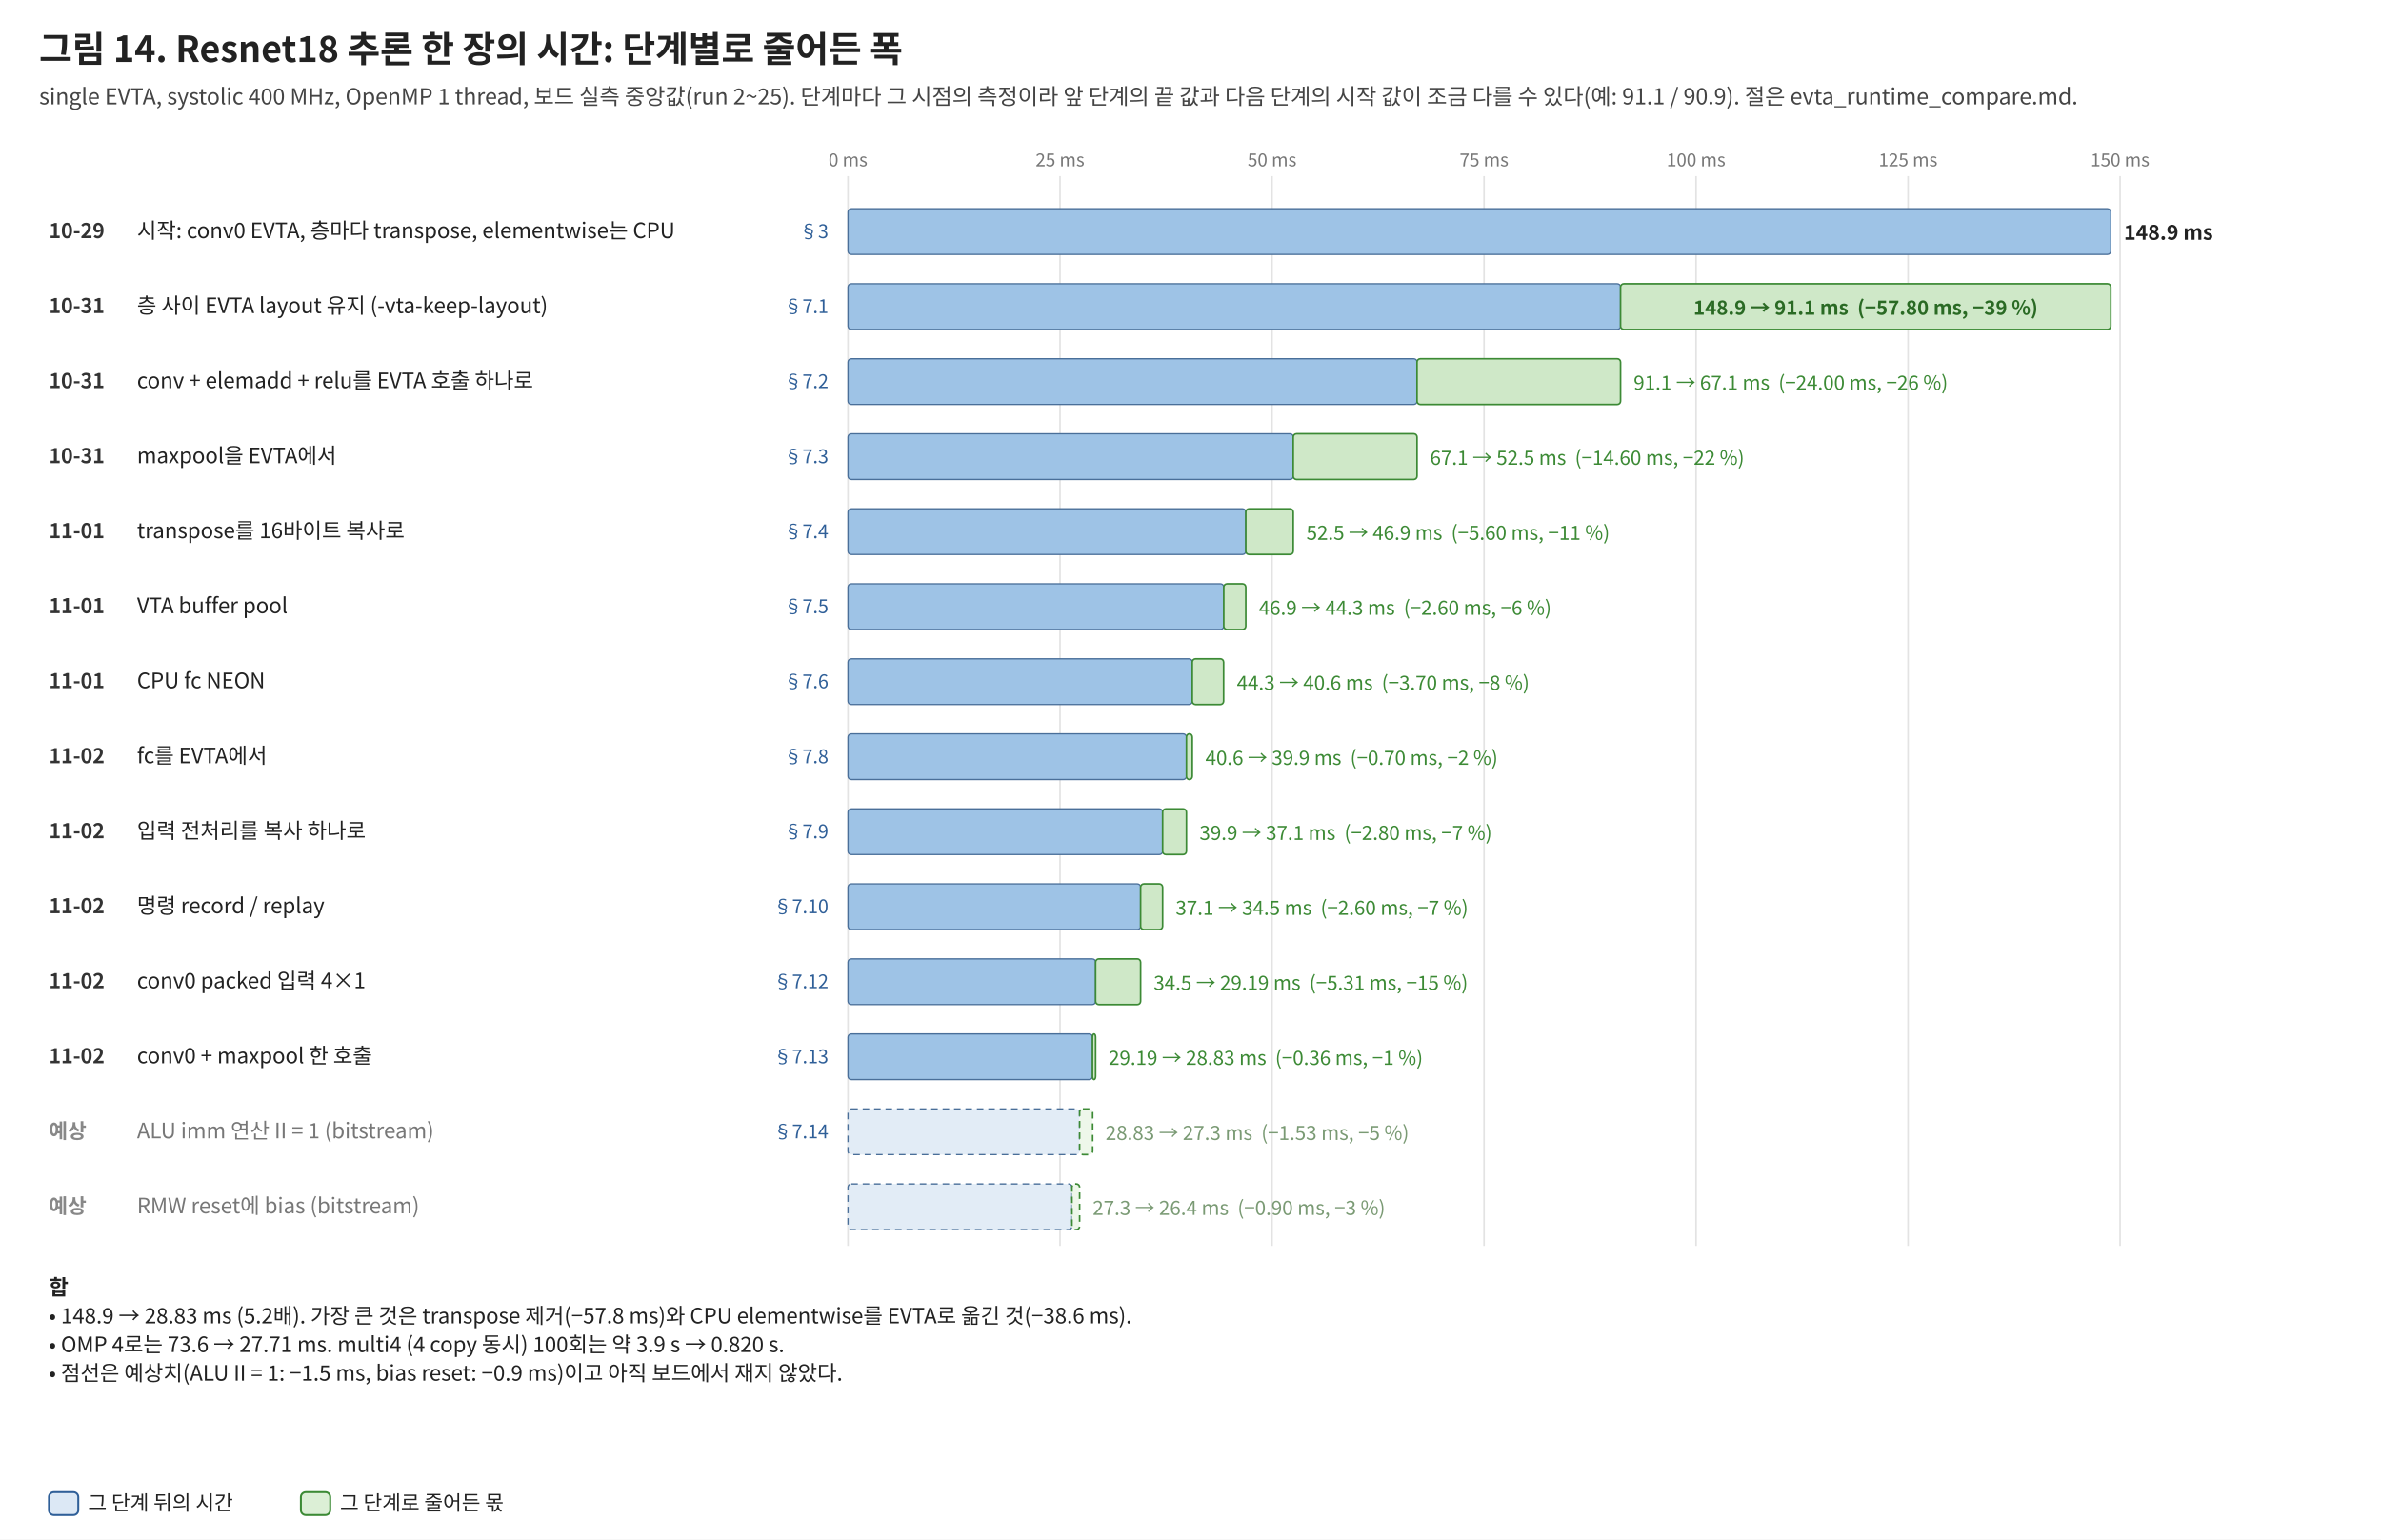
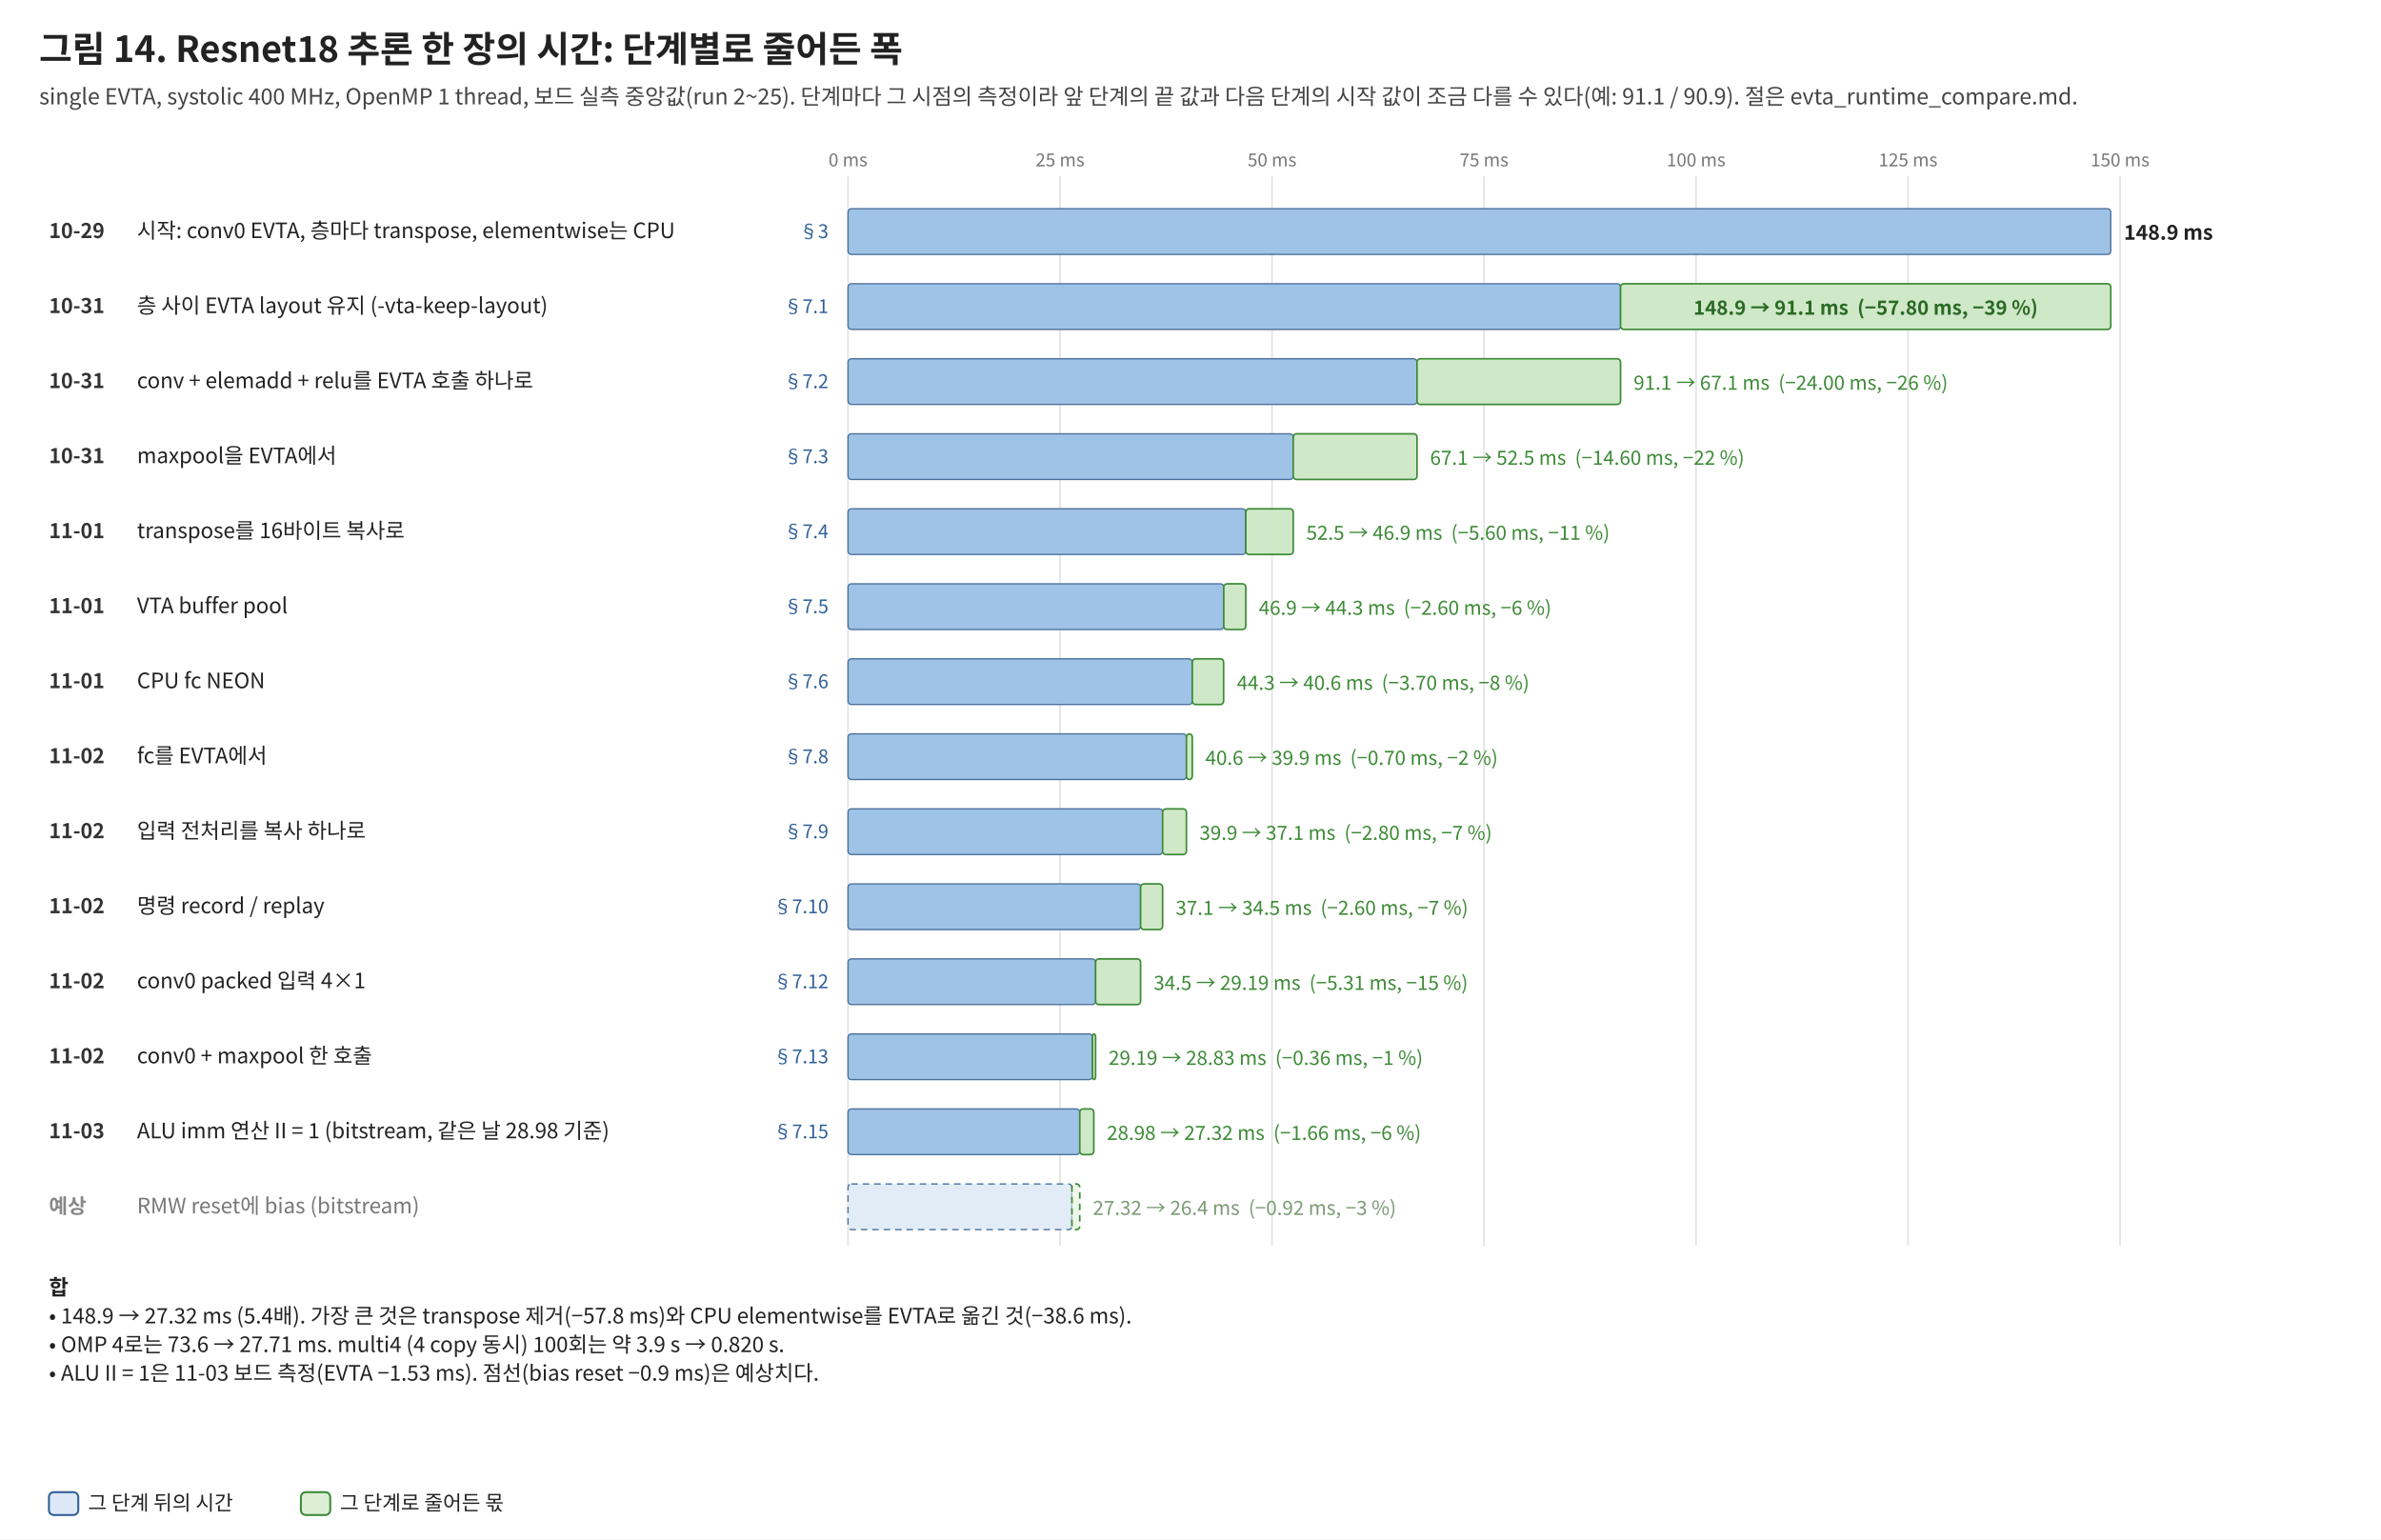
<svg xmlns="http://www.w3.org/2000/svg" width="1460" height="944" viewBox="0 0 1460 944" font-family="'Noto Sans CJK KR', 'Noto Sans KR', 'Malgun Gothic', 'Apple SD Gothic Neo', sans-serif">
  <defs>
    <marker id="ara" viewBox="0 0 10 10" refX="9" refY="5" markerWidth="7" markerHeight="7" orient="auto-start-reverse">
      <path d="M0,0 L10,5 L0,10 z" fill="#333333" />
    </marker>
    <marker id="arb" viewBox="0 0 10 10" refX="9" refY="5" markerWidth="7" markerHeight="7" orient="auto-start-reverse">
      <path d="M0,0 L10,5 L0,10 z" fill="#2f5f98" />
    </marker>
    <marker id="aro" viewBox="0 0 10 10" refX="9" refY="5" markerWidth="7" markerHeight="7" orient="auto-start-reverse">
      <path d="M0,0 L10,5 L0,10 z" fill="#c06a10" />
    </marker>
    <marker id="arg" viewBox="0 0 10 10" refX="9" refY="5" markerWidth="7" markerHeight="7" orient="auto-start-reverse">
      <path d="M0,0 L10,5 L0,10 z" fill="#3c8a35" />
    </marker>
    <marker id="arr" viewBox="0 0 10 10" refX="9" refY="5" markerWidth="7" markerHeight="7" orient="auto-start-reverse">
      <path d="M0,0 L10,5 L0,10 z" fill="#c0392b" />
    </marker>
    <marker id="arp" viewBox="0 0 10 10" refX="9" refY="5" markerWidth="7" markerHeight="7" orient="auto-start-reverse">
      <path d="M0,0 L10,5 L0,10 z" fill="#6d4596" />
    </marker>
    <marker id="ary" viewBox="0 0 10 10" refX="9" refY="5" markerWidth="7" markerHeight="7" orient="auto-start-reverse">
      <path d="M0,0 L10,5 L0,10 z" fill="#9a7b00" />
    </marker>
    <marker id="ark" viewBox="0 0 10 10" refX="9" refY="5" markerWidth="7" markerHeight="7" orient="auto-start-reverse">
      <path d="M0,0 L10,5 L0,10 z" fill="#888888" />
    </marker>
  </defs>
  <rect x="0.0" y="0.0" width="1460.0" height="944.0" rx="0" fill="#ffffff" stroke="none" stroke-width="1.2" />
  <text x="24.0" y="38.0" font-family="'Noto Sans CJK KR', 'Noto Sans KR', 'Malgun Gothic', 'Apple SD Gothic Neo', sans-serif" font-size="22" text-anchor="start" font-weight="bold" fill="#222222" xml:space="preserve">그림 14. Resnet18 추론 한 장의 시간: 단계별로 줄어든 폭</text>
  <text x="24.0" y="64.0" font-family="'Noto Sans CJK KR', 'Noto Sans KR', 'Malgun Gothic', 'Apple SD Gothic Neo', sans-serif" font-size="13.5" text-anchor="start" font-weight="normal" fill="#444444" xml:space="preserve">single EVTA, systolic 400 MHz, OpenMP 1 thread, 보드 실측 중앙값(run 2~25). 단계마다 그 시점의 측정이라 앞 단계의 끝 값과 다음 단계의 시작 값이 조금 다를 수 있다(예: 91.1 / 90.9). 절은 evta_runtime_compare.md.</text>
  <line x1="520.0" y1="108.0" x2="520.0" y2="764.0" stroke="#e3e3e3" stroke-width="1" />
  <text x="520.0" y="102.0" font-family="'Noto Sans CJK KR', 'Noto Sans KR', 'Malgun Gothic', 'Apple SD Gothic Neo', sans-serif" font-size="11" text-anchor="middle" font-weight="normal" fill="#777777" xml:space="preserve">0 ms</text>
  <line x1="650.0" y1="108.0" x2="650.0" y2="764.0" stroke="#e3e3e3" stroke-width="1" />
  <text x="650.0" y="102.0" font-family="'Noto Sans CJK KR', 'Noto Sans KR', 'Malgun Gothic', 'Apple SD Gothic Neo', sans-serif" font-size="11" text-anchor="middle" font-weight="normal" fill="#777777" xml:space="preserve">25 ms</text>
  <line x1="780.0" y1="108.0" x2="780.0" y2="764.0" stroke="#e3e3e3" stroke-width="1" />
  <text x="780.0" y="102.0" font-family="'Noto Sans CJK KR', 'Noto Sans KR', 'Malgun Gothic', 'Apple SD Gothic Neo', sans-serif" font-size="11" text-anchor="middle" font-weight="normal" fill="#777777" xml:space="preserve">50 ms</text>
  <line x1="910.0" y1="108.0" x2="910.0" y2="764.0" stroke="#e3e3e3" stroke-width="1" />
  <text x="910.0" y="102.0" font-family="'Noto Sans CJK KR', 'Noto Sans KR', 'Malgun Gothic', 'Apple SD Gothic Neo', sans-serif" font-size="11" text-anchor="middle" font-weight="normal" fill="#777777" xml:space="preserve">75 ms</text>
  <line x1="1040.0" y1="108.0" x2="1040.0" y2="764.0" stroke="#e3e3e3" stroke-width="1" />
  <text x="1040.0" y="102.0" font-family="'Noto Sans CJK KR', 'Noto Sans KR', 'Malgun Gothic', 'Apple SD Gothic Neo', sans-serif" font-size="11" text-anchor="middle" font-weight="normal" fill="#777777" xml:space="preserve">100 ms</text>
  <line x1="1170.0" y1="108.0" x2="1170.0" y2="764.0" stroke="#e3e3e3" stroke-width="1" />
  <text x="1170.0" y="102.0" font-family="'Noto Sans CJK KR', 'Noto Sans KR', 'Malgun Gothic', 'Apple SD Gothic Neo', sans-serif" font-size="11" text-anchor="middle" font-weight="normal" fill="#777777" xml:space="preserve">125 ms</text>
  <line x1="1300.0" y1="108.0" x2="1300.0" y2="764.0" stroke="#e3e3e3" stroke-width="1" />
  <text x="1300.0" y="102.0" font-family="'Noto Sans CJK KR', 'Noto Sans KR', 'Malgun Gothic', 'Apple SD Gothic Neo', sans-serif" font-size="11" text-anchor="middle" font-weight="normal" fill="#777777" xml:space="preserve">150 ms</text>
  <text x="30.0" y="146.0" font-family="'Noto Sans CJK KR', 'Noto Sans KR', 'Malgun Gothic', 'Apple SD Gothic Neo', sans-serif" font-size="12.5" text-anchor="start" font-weight="bold" fill="#333333" xml:space="preserve">10-29</text>
  <text x="84.0" y="146.0" font-family="'Noto Sans CJK KR', 'Noto Sans KR', 'Malgun Gothic', 'Apple SD Gothic Neo', sans-serif" font-size="13" text-anchor="start" font-weight="normal" fill="#222222" xml:space="preserve">시작: conv0 EVTA, 층마다 transpose, elementwise는 CPU</text>
  <text x="508.0" y="146.0" font-family="'Noto Sans CJK KR', 'Noto Sans KR', 'Malgun Gothic', 'Apple SD Gothic Neo', sans-serif" font-size="11.5" text-anchor="end" font-weight="normal" fill="#2f5f98" xml:space="preserve">§3</text>
  <rect x="520.0" y="128.0" width="774.3" height="28.0" rx="2" fill="#9ec3e6" stroke="#4a6f99" stroke-width="0.8" />
  <text x="1302.3" y="147.0" font-family="'Noto Sans CJK KR', 'Noto Sans KR', 'Malgun Gothic', 'Apple SD Gothic Neo', sans-serif" font-size="12.5" text-anchor="start" font-weight="bold" fill="#222222" xml:space="preserve">148.9 ms</text>
  <text x="30.0" y="192.0" font-family="'Noto Sans CJK KR', 'Noto Sans KR', 'Malgun Gothic', 'Apple SD Gothic Neo', sans-serif" font-size="12.5" text-anchor="start" font-weight="bold" fill="#333333" xml:space="preserve">10-31</text>
  <text x="84.0" y="192.0" font-family="'Noto Sans CJK KR', 'Noto Sans KR', 'Malgun Gothic', 'Apple SD Gothic Neo', sans-serif" font-size="13" text-anchor="start" font-weight="normal" fill="#222222" xml:space="preserve">층 사이 EVTA layout 유지 (-vta-keep-layout)</text>
  <text x="508.0" y="192.0" font-family="'Noto Sans CJK KR', 'Noto Sans KR', 'Malgun Gothic', 'Apple SD Gothic Neo', sans-serif" font-size="11.5" text-anchor="end" font-weight="normal" fill="#2f5f98" xml:space="preserve">§7.1</text>
  <rect x="520.0" y="174.0" width="473.7" height="28.0" rx="2" fill="#9ec3e6" stroke="#4a6f99" stroke-width="0.8" />
  <rect x="993.7" y="174.0" width="300.6" height="28.0" rx="2" fill="#cfe8c8" stroke="#3c8a35" stroke-width="1" />
  <text x="1144.0" y="193.0" font-family="'Noto Sans CJK KR', 'Noto Sans KR', 'Malgun Gothic', 'Apple SD Gothic Neo', sans-serif" font-size="12" text-anchor="middle" font-weight="bold" fill="#2a6a24" xml:space="preserve">148.9 → 91.1 ms  (−57.80 ms, −39 %)</text>
  <text x="30.0" y="238.0" font-family="'Noto Sans CJK KR', 'Noto Sans KR', 'Malgun Gothic', 'Apple SD Gothic Neo', sans-serif" font-size="12.5" text-anchor="start" font-weight="bold" fill="#333333" xml:space="preserve">10-31</text>
  <text x="84.0" y="238.0" font-family="'Noto Sans CJK KR', 'Noto Sans KR', 'Malgun Gothic', 'Apple SD Gothic Neo', sans-serif" font-size="13" text-anchor="start" font-weight="normal" fill="#222222" xml:space="preserve">conv + elemadd + relu를 EVTA 호출 하나로</text>
  <text x="508.0" y="238.0" font-family="'Noto Sans CJK KR', 'Noto Sans KR', 'Malgun Gothic', 'Apple SD Gothic Neo', sans-serif" font-size="11.5" text-anchor="end" font-weight="normal" fill="#2f5f98" xml:space="preserve">§7.2</text>
  <rect x="520.0" y="220.0" width="348.9" height="28.0" rx="2" fill="#9ec3e6" stroke="#4a6f99" stroke-width="0.8" />
  <rect x="868.9" y="220.0" width="124.8" height="28.0" rx="2" fill="#cfe8c8" stroke="#3c8a35" stroke-width="1" />
  <text x="1001.7" y="239.0" font-family="'Noto Sans CJK KR', 'Noto Sans KR', 'Malgun Gothic', 'Apple SD Gothic Neo', sans-serif" font-size="12" text-anchor="start" font-weight="normal" fill="#3c8a35" xml:space="preserve">91.1 → 67.1 ms  (−24.00 ms, −26 %)</text>
  <text x="30.0" y="284.0" font-family="'Noto Sans CJK KR', 'Noto Sans KR', 'Malgun Gothic', 'Apple SD Gothic Neo', sans-serif" font-size="12.5" text-anchor="start" font-weight="bold" fill="#333333" xml:space="preserve">10-31</text>
  <text x="84.0" y="284.0" font-family="'Noto Sans CJK KR', 'Noto Sans KR', 'Malgun Gothic', 'Apple SD Gothic Neo', sans-serif" font-size="13" text-anchor="start" font-weight="normal" fill="#222222" xml:space="preserve">maxpool을 EVTA에서</text>
  <text x="508.0" y="284.0" font-family="'Noto Sans CJK KR', 'Noto Sans KR', 'Malgun Gothic', 'Apple SD Gothic Neo', sans-serif" font-size="11.5" text-anchor="end" font-weight="normal" fill="#2f5f98" xml:space="preserve">§7.3</text>
  <rect x="520.0" y="266.0" width="273.0" height="28.0" rx="2" fill="#9ec3e6" stroke="#4a6f99" stroke-width="0.8" />
  <rect x="793.0" y="266.0" width="75.9" height="28.0" rx="2" fill="#cfe8c8" stroke="#3c8a35" stroke-width="1" />
  <text x="876.9" y="285.0" font-family="'Noto Sans CJK KR', 'Noto Sans KR', 'Malgun Gothic', 'Apple SD Gothic Neo', sans-serif" font-size="12" text-anchor="start" font-weight="normal" fill="#3c8a35" xml:space="preserve">67.1 → 52.5 ms  (−14.60 ms, −22 %)</text>
  <text x="30.0" y="330.0" font-family="'Noto Sans CJK KR', 'Noto Sans KR', 'Malgun Gothic', 'Apple SD Gothic Neo', sans-serif" font-size="12.5" text-anchor="start" font-weight="bold" fill="#333333" xml:space="preserve">11-01</text>
  <text x="84.0" y="330.0" font-family="'Noto Sans CJK KR', 'Noto Sans KR', 'Malgun Gothic', 'Apple SD Gothic Neo', sans-serif" font-size="13" text-anchor="start" font-weight="normal" fill="#222222" xml:space="preserve">transpose를 16바이트 복사로</text>
  <text x="508.0" y="330.0" font-family="'Noto Sans CJK KR', 'Noto Sans KR', 'Malgun Gothic', 'Apple SD Gothic Neo', sans-serif" font-size="11.5" text-anchor="end" font-weight="normal" fill="#2f5f98" xml:space="preserve">§7.4</text>
  <rect x="520.0" y="312.0" width="243.9" height="28.0" rx="2" fill="#9ec3e6" stroke="#4a6f99" stroke-width="0.8" />
  <rect x="763.9" y="312.0" width="29.1" height="28.0" rx="2" fill="#cfe8c8" stroke="#3c8a35" stroke-width="1" />
  <text x="801.0" y="331.0" font-family="'Noto Sans CJK KR', 'Noto Sans KR', 'Malgun Gothic', 'Apple SD Gothic Neo', sans-serif" font-size="12" text-anchor="start" font-weight="normal" fill="#3c8a35" xml:space="preserve">52.5 → 46.9 ms  (−5.60 ms, −11 %)</text>
  <text x="30.0" y="376.0" font-family="'Noto Sans CJK KR', 'Noto Sans KR', 'Malgun Gothic', 'Apple SD Gothic Neo', sans-serif" font-size="12.5" text-anchor="start" font-weight="bold" fill="#333333" xml:space="preserve">11-01</text>
  <text x="84.0" y="376.0" font-family="'Noto Sans CJK KR', 'Noto Sans KR', 'Malgun Gothic', 'Apple SD Gothic Neo', sans-serif" font-size="13" text-anchor="start" font-weight="normal" fill="#222222" xml:space="preserve">VTA buffer pool</text>
  <text x="508.0" y="376.0" font-family="'Noto Sans CJK KR', 'Noto Sans KR', 'Malgun Gothic', 'Apple SD Gothic Neo', sans-serif" font-size="11.5" text-anchor="end" font-weight="normal" fill="#2f5f98" xml:space="preserve">§7.5</text>
  <rect x="520.0" y="358.0" width="230.4" height="28.0" rx="2" fill="#9ec3e6" stroke="#4a6f99" stroke-width="0.8" />
  <rect x="750.4" y="358.0" width="13.5" height="28.0" rx="2" fill="#cfe8c8" stroke="#3c8a35" stroke-width="1" />
  <text x="771.9" y="377.0" font-family="'Noto Sans CJK KR', 'Noto Sans KR', 'Malgun Gothic', 'Apple SD Gothic Neo', sans-serif" font-size="12" text-anchor="start" font-weight="normal" fill="#3c8a35" xml:space="preserve">46.9 → 44.3 ms  (−2.60 ms, −6 %)</text>
  <text x="30.0" y="422.0" font-family="'Noto Sans CJK KR', 'Noto Sans KR', 'Malgun Gothic', 'Apple SD Gothic Neo', sans-serif" font-size="12.5" text-anchor="start" font-weight="bold" fill="#333333" xml:space="preserve">11-01</text>
  <text x="84.0" y="422.0" font-family="'Noto Sans CJK KR', 'Noto Sans KR', 'Malgun Gothic', 'Apple SD Gothic Neo', sans-serif" font-size="13" text-anchor="start" font-weight="normal" fill="#222222" xml:space="preserve">CPU fc NEON</text>
  <text x="508.0" y="422.0" font-family="'Noto Sans CJK KR', 'Noto Sans KR', 'Malgun Gothic', 'Apple SD Gothic Neo', sans-serif" font-size="11.5" text-anchor="end" font-weight="normal" fill="#2f5f98" xml:space="preserve">§7.6</text>
  <rect x="520.0" y="404.0" width="211.1" height="28.0" rx="2" fill="#9ec3e6" stroke="#4a6f99" stroke-width="0.8" />
  <rect x="731.1" y="404.0" width="19.2" height="28.0" rx="2" fill="#cfe8c8" stroke="#3c8a35" stroke-width="1" />
  <text x="758.4" y="423.0" font-family="'Noto Sans CJK KR', 'Noto Sans KR', 'Malgun Gothic', 'Apple SD Gothic Neo', sans-serif" font-size="12" text-anchor="start" font-weight="normal" fill="#3c8a35" xml:space="preserve">44.3 → 40.6 ms  (−3.70 ms, −8 %)</text>
  <text x="30.0" y="468.0" font-family="'Noto Sans CJK KR', 'Noto Sans KR', 'Malgun Gothic', 'Apple SD Gothic Neo', sans-serif" font-size="12.5" text-anchor="start" font-weight="bold" fill="#333333" xml:space="preserve">11-02</text>
  <text x="84.0" y="468.0" font-family="'Noto Sans CJK KR', 'Noto Sans KR', 'Malgun Gothic', 'Apple SD Gothic Neo', sans-serif" font-size="13" text-anchor="start" font-weight="normal" fill="#222222" xml:space="preserve">fc를 EVTA에서</text>
  <text x="508.0" y="468.0" font-family="'Noto Sans CJK KR', 'Noto Sans KR', 'Malgun Gothic', 'Apple SD Gothic Neo', sans-serif" font-size="11.5" text-anchor="end" font-weight="normal" fill="#2f5f98" xml:space="preserve">§7.8</text>
  <rect x="520.0" y="450.0" width="207.5" height="28.0" rx="2" fill="#9ec3e6" stroke="#4a6f99" stroke-width="0.8" />
  <rect x="727.5" y="450.0" width="3.6" height="28.0" rx="2" fill="#cfe8c8" stroke="#3c8a35" stroke-width="1" />
  <text x="739.1" y="469.0" font-family="'Noto Sans CJK KR', 'Noto Sans KR', 'Malgun Gothic', 'Apple SD Gothic Neo', sans-serif" font-size="12" text-anchor="start" font-weight="normal" fill="#3c8a35" xml:space="preserve">40.6 → 39.9 ms  (−0.70 ms, −2 %)</text>
  <text x="30.0" y="514.0" font-family="'Noto Sans CJK KR', 'Noto Sans KR', 'Malgun Gothic', 'Apple SD Gothic Neo', sans-serif" font-size="12.5" text-anchor="start" font-weight="bold" fill="#333333" xml:space="preserve">11-02</text>
  <text x="84.0" y="514.0" font-family="'Noto Sans CJK KR', 'Noto Sans KR', 'Malgun Gothic', 'Apple SD Gothic Neo', sans-serif" font-size="13" text-anchor="start" font-weight="normal" fill="#222222" xml:space="preserve">입력 전처리를 복사 하나로</text>
  <text x="508.0" y="514.0" font-family="'Noto Sans CJK KR', 'Noto Sans KR', 'Malgun Gothic', 'Apple SD Gothic Neo', sans-serif" font-size="11.5" text-anchor="end" font-weight="normal" fill="#2f5f98" xml:space="preserve">§7.9</text>
  <rect x="520.0" y="496.0" width="192.9" height="28.0" rx="2" fill="#9ec3e6" stroke="#4a6f99" stroke-width="0.8" />
  <rect x="712.9" y="496.0" width="14.6" height="28.0" rx="2" fill="#cfe8c8" stroke="#3c8a35" stroke-width="1" />
  <text x="735.5" y="515.0" font-family="'Noto Sans CJK KR', 'Noto Sans KR', 'Malgun Gothic', 'Apple SD Gothic Neo', sans-serif" font-size="12" text-anchor="start" font-weight="normal" fill="#3c8a35" xml:space="preserve">39.9 → 37.1 ms  (−2.80 ms, −7 %)</text>
  <text x="30.0" y="560.0" font-family="'Noto Sans CJK KR', 'Noto Sans KR', 'Malgun Gothic', 'Apple SD Gothic Neo', sans-serif" font-size="12.5" text-anchor="start" font-weight="bold" fill="#333333" xml:space="preserve">11-02</text>
  <text x="84.0" y="560.0" font-family="'Noto Sans CJK KR', 'Noto Sans KR', 'Malgun Gothic', 'Apple SD Gothic Neo', sans-serif" font-size="13" text-anchor="start" font-weight="normal" fill="#222222" xml:space="preserve">명령 record / replay</text>
  <text x="508.0" y="560.0" font-family="'Noto Sans CJK KR', 'Noto Sans KR', 'Malgun Gothic', 'Apple SD Gothic Neo', sans-serif" font-size="11.5" text-anchor="end" font-weight="normal" fill="#2f5f98" xml:space="preserve">§7.10</text>
  <rect x="520.0" y="542.0" width="179.4" height="28.0" rx="2" fill="#9ec3e6" stroke="#4a6f99" stroke-width="0.8" />
  <rect x="699.4" y="542.0" width="13.5" height="28.0" rx="2" fill="#cfe8c8" stroke="#3c8a35" stroke-width="1" />
  <text x="720.9" y="561.0" font-family="'Noto Sans CJK KR', 'Noto Sans KR', 'Malgun Gothic', 'Apple SD Gothic Neo', sans-serif" font-size="12" text-anchor="start" font-weight="normal" fill="#3c8a35" xml:space="preserve">37.1 → 34.5 ms  (−2.60 ms, −7 %)</text>
  <text x="30.0" y="606.0" font-family="'Noto Sans CJK KR', 'Noto Sans KR', 'Malgun Gothic', 'Apple SD Gothic Neo', sans-serif" font-size="12.5" text-anchor="start" font-weight="bold" fill="#333333" xml:space="preserve">11-02</text>
  <text x="84.0" y="606.0" font-family="'Noto Sans CJK KR', 'Noto Sans KR', 'Malgun Gothic', 'Apple SD Gothic Neo', sans-serif" font-size="13" text-anchor="start" font-weight="normal" fill="#222222" xml:space="preserve">conv0 packed 입력 4×1</text>
  <text x="508.0" y="606.0" font-family="'Noto Sans CJK KR', 'Noto Sans KR', 'Malgun Gothic', 'Apple SD Gothic Neo', sans-serif" font-size="11.5" text-anchor="end" font-weight="normal" fill="#2f5f98" xml:space="preserve">§7.12</text>
  <rect x="520.0" y="588.0" width="151.8" height="28.0" rx="2" fill="#9ec3e6" stroke="#4a6f99" stroke-width="0.8" />
  <rect x="671.8" y="588.0" width="27.6" height="28.0" rx="2" fill="#cfe8c8" stroke="#3c8a35" stroke-width="1" />
  <text x="707.4" y="607.0" font-family="'Noto Sans CJK KR', 'Noto Sans KR', 'Malgun Gothic', 'Apple SD Gothic Neo', sans-serif" font-size="12" text-anchor="start" font-weight="normal" fill="#3c8a35" xml:space="preserve">34.5 → 29.19 ms  (−5.31 ms, −15 %)</text>
  <text x="30.0" y="652.0" font-family="'Noto Sans CJK KR', 'Noto Sans KR', 'Malgun Gothic', 'Apple SD Gothic Neo', sans-serif" font-size="12.5" text-anchor="start" font-weight="bold" fill="#333333" xml:space="preserve">11-02</text>
  <text x="84.0" y="652.0" font-family="'Noto Sans CJK KR', 'Noto Sans KR', 'Malgun Gothic', 'Apple SD Gothic Neo', sans-serif" font-size="13" text-anchor="start" font-weight="normal" fill="#222222" xml:space="preserve">conv0 + maxpool 한 호출</text>
  <text x="508.0" y="652.0" font-family="'Noto Sans CJK KR', 'Noto Sans KR', 'Malgun Gothic', 'Apple SD Gothic Neo', sans-serif" font-size="11.5" text-anchor="end" font-weight="normal" fill="#2f5f98" xml:space="preserve">§7.13</text>
  <rect x="520.0" y="634.0" width="149.9" height="28.0" rx="2" fill="#9ec3e6" stroke="#4a6f99" stroke-width="0.8" />
  <rect x="669.9" y="634.0" width="1.9" height="28.0" rx="2" fill="#cfe8c8" stroke="#3c8a35" stroke-width="1" />
  <text x="679.8" y="653.0" font-family="'Noto Sans CJK KR', 'Noto Sans KR', 'Malgun Gothic', 'Apple SD Gothic Neo', sans-serif" font-size="12" text-anchor="start" font-weight="normal" fill="#3c8a35" xml:space="preserve">29.19 → 28.83 ms  (−0.36 ms, −1 %)</text>
-   <text x="30.0" y="698.0" font-family="'Noto Sans CJK KR', 'Noto Sans KR', 'Malgun Gothic', 'Apple SD Gothic Neo', sans-serif" font-size="12.5" text-anchor="start" font-weight="bold" fill="#888888" xml:space="preserve">예상</text>
-   <text x="84.0" y="698.0" font-family="'Noto Sans CJK KR', 'Noto Sans KR', 'Malgun Gothic', 'Apple SD Gothic Neo', sans-serif" font-size="13" text-anchor="start" font-weight="normal" fill="#777777" xml:space="preserve">ALU imm 연산 II = 1 (bitstream)</text>
-   <text x="508.0" y="698.0" font-family="'Noto Sans CJK KR', 'Noto Sans KR', 'Malgun Gothic', 'Apple SD Gothic Neo', sans-serif" font-size="11.5" text-anchor="end" font-weight="normal" fill="#2f5f98" xml:space="preserve">§7.14</text>
-   <rect x="520.0" y="680.0" width="142.0" height="28.0" rx="2" fill="#e2ecf6" stroke="#4a6f99" stroke-width="0.8" stroke-dasharray="4 3" />
-   <rect x="662.0" y="680.0" width="8.0" height="28.0" rx="2" fill="#eef7ea" stroke="#3c8a35" stroke-width="1" stroke-dasharray="4 3" />
-   <text x="677.9" y="699.0" font-family="'Noto Sans CJK KR', 'Noto Sans KR', 'Malgun Gothic', 'Apple SD Gothic Neo', sans-serif" font-size="12" text-anchor="start" font-weight="normal" fill="#7a9a74" xml:space="preserve">28.83 → 27.3 ms  (−1.53 ms, −5 %)</text>
+   <text x="30.0" y="698.0" font-family="'Noto Sans CJK KR', 'Noto Sans KR', 'Malgun Gothic', 'Apple SD Gothic Neo', sans-serif" font-size="12.5" text-anchor="start" font-weight="bold" fill="#333333" xml:space="preserve">11-03</text>
+   <text x="84.0" y="698.0" font-family="'Noto Sans CJK KR', 'Noto Sans KR', 'Malgun Gothic', 'Apple SD Gothic Neo', sans-serif" font-size="13" text-anchor="start" font-weight="normal" fill="#222222" xml:space="preserve">ALU imm 연산 II = 1 (bitstream, 같은 날 28.98 기준)</text>
+   <text x="508.0" y="698.0" font-family="'Noto Sans CJK KR', 'Noto Sans KR', 'Malgun Gothic', 'Apple SD Gothic Neo', sans-serif" font-size="11.5" text-anchor="end" font-weight="normal" fill="#2f5f98" xml:space="preserve">§7.15</text>
+   <rect x="520.0" y="680.0" width="142.1" height="28.0" rx="2" fill="#9ec3e6" stroke="#4a6f99" stroke-width="0.8" />
+   <rect x="662.1" y="680.0" width="8.6" height="28.0" rx="2" fill="#cfe8c8" stroke="#3c8a35" stroke-width="1" />
+   <text x="678.7" y="699.0" font-family="'Noto Sans CJK KR', 'Noto Sans KR', 'Malgun Gothic', 'Apple SD Gothic Neo', sans-serif" font-size="12" text-anchor="start" font-weight="normal" fill="#3c8a35" xml:space="preserve">28.98 → 27.32 ms  (−1.66 ms, −6 %)</text>
  <text x="30.0" y="744.0" font-family="'Noto Sans CJK KR', 'Noto Sans KR', 'Malgun Gothic', 'Apple SD Gothic Neo', sans-serif" font-size="12.5" text-anchor="start" font-weight="bold" fill="#888888" xml:space="preserve">예상</text>
  <text x="84.0" y="744.0" font-family="'Noto Sans CJK KR', 'Noto Sans KR', 'Malgun Gothic', 'Apple SD Gothic Neo', sans-serif" font-size="13" text-anchor="start" font-weight="normal" fill="#777777" xml:space="preserve">RMW reset에 bias (bitstream)</text>
  <text x="508.0" y="744.0" font-family="'Noto Sans CJK KR', 'Noto Sans KR', 'Malgun Gothic', 'Apple SD Gothic Neo', sans-serif" font-size="11.5" text-anchor="end" font-weight="normal" fill="#2f5f98" xml:space="preserve" />
  <rect x="520.0" y="726.0" width="137.3" height="28.0" rx="2" fill="#e2ecf6" stroke="#4a6f99" stroke-width="0.8" stroke-dasharray="4 3" />
-   <rect x="657.3" y="726.0" width="4.7" height="28.0" rx="2" fill="#eef7ea" stroke="#3c8a35" stroke-width="1" stroke-dasharray="4 3" />
-   <text x="670.0" y="745.0" font-family="'Noto Sans CJK KR', 'Noto Sans KR', 'Malgun Gothic', 'Apple SD Gothic Neo', sans-serif" font-size="12" text-anchor="start" font-weight="normal" fill="#7a9a74" xml:space="preserve">27.3 → 26.4 ms  (−0.90 ms, −3 %)</text>
+   <rect x="657.3" y="726.0" width="4.8" height="28.0" rx="2" fill="#eef7ea" stroke="#3c8a35" stroke-width="1" stroke-dasharray="4 3" />
+   <text x="670.1" y="745.0" font-family="'Noto Sans CJK KR', 'Noto Sans KR', 'Malgun Gothic', 'Apple SD Gothic Neo', sans-serif" font-size="12" text-anchor="start" font-weight="normal" fill="#7a9a74" xml:space="preserve">27.32 → 26.4 ms  (−0.92 ms, −3 %)</text>
  <text x="30.0" y="794.0" font-family="'Noto Sans CJK KR', 'Noto Sans KR', 'Malgun Gothic', 'Apple SD Gothic Neo', sans-serif" font-size="13" text-anchor="start" font-weight="bold" fill="#222222" xml:space="preserve">합</text>
-   <text x="30.0" y="811.5" font-family="'Noto Sans CJK KR', 'Noto Sans KR', 'Malgun Gothic', 'Apple SD Gothic Neo', sans-serif" font-size="13" text-anchor="start" font-weight="normal" fill="#222222" xml:space="preserve">• 148.9 → 28.83 ms (5.2배). 가장 큰 것은 transpose 제거(−57.8 ms)와 CPU elementwise를 EVTA로 옮긴 것(−38.6 ms).</text>
+   <text x="30.0" y="811.5" font-family="'Noto Sans CJK KR', 'Noto Sans KR', 'Malgun Gothic', 'Apple SD Gothic Neo', sans-serif" font-size="13" text-anchor="start" font-weight="normal" fill="#222222" xml:space="preserve">• 148.9 → 27.32 ms (5.4배). 가장 큰 것은 transpose 제거(−57.8 ms)와 CPU elementwise를 EVTA로 옮긴 것(−38.6 ms).</text>
  <text x="30.0" y="829.1" font-family="'Noto Sans CJK KR', 'Noto Sans KR', 'Malgun Gothic', 'Apple SD Gothic Neo', sans-serif" font-size="13" text-anchor="start" font-weight="normal" fill="#222222" xml:space="preserve">• OMP 4로는 73.6 → 27.71 ms. multi4 (4 copy 동시) 100회는 약 3.9 s → 0.820 s.</text>
-   <text x="30.0" y="846.6" font-family="'Noto Sans CJK KR', 'Noto Sans KR', 'Malgun Gothic', 'Apple SD Gothic Neo', sans-serif" font-size="13" text-anchor="start" font-weight="normal" fill="#222222" xml:space="preserve">• 점선은 예상치(ALU II = 1: −1.5 ms, bias reset: −0.9 ms)이고 아직 보드에서 재지 않았다.</text>
+   <text x="30.0" y="846.6" font-family="'Noto Sans CJK KR', 'Noto Sans KR', 'Malgun Gothic', 'Apple SD Gothic Neo', sans-serif" font-size="13" text-anchor="start" font-weight="normal" fill="#222222" xml:space="preserve">• ALU II = 1은 11-03 보드 측정(EVTA −1.53 ms). 점선(bias reset −0.9 ms)은 예상치다.</text>
  <rect x="30.0" y="915.0" width="18.0" height="14.0" rx="3" fill="#dce8f5" stroke="#2f5f98" stroke-width="1.2" />
  <text x="54.0" y="926.0" font-family="'Noto Sans CJK KR', 'Noto Sans KR', 'Malgun Gothic', 'Apple SD Gothic Neo', sans-serif" font-size="12.5" text-anchor="start" font-weight="normal" fill="#222222" xml:space="preserve">그 단계 뒤의 시간</text>
  <rect x="184.5" y="915.0" width="18.0" height="14.0" rx="3" fill="#dcefd6" stroke="#3c8a35" stroke-width="1.2" />
  <text x="208.5" y="926.0" font-family="'Noto Sans CJK KR', 'Noto Sans KR', 'Malgun Gothic', 'Apple SD Gothic Neo', sans-serif" font-size="12.5" text-anchor="start" font-weight="normal" fill="#222222" xml:space="preserve">그 단계로 줄어든 몫</text>
</svg>
